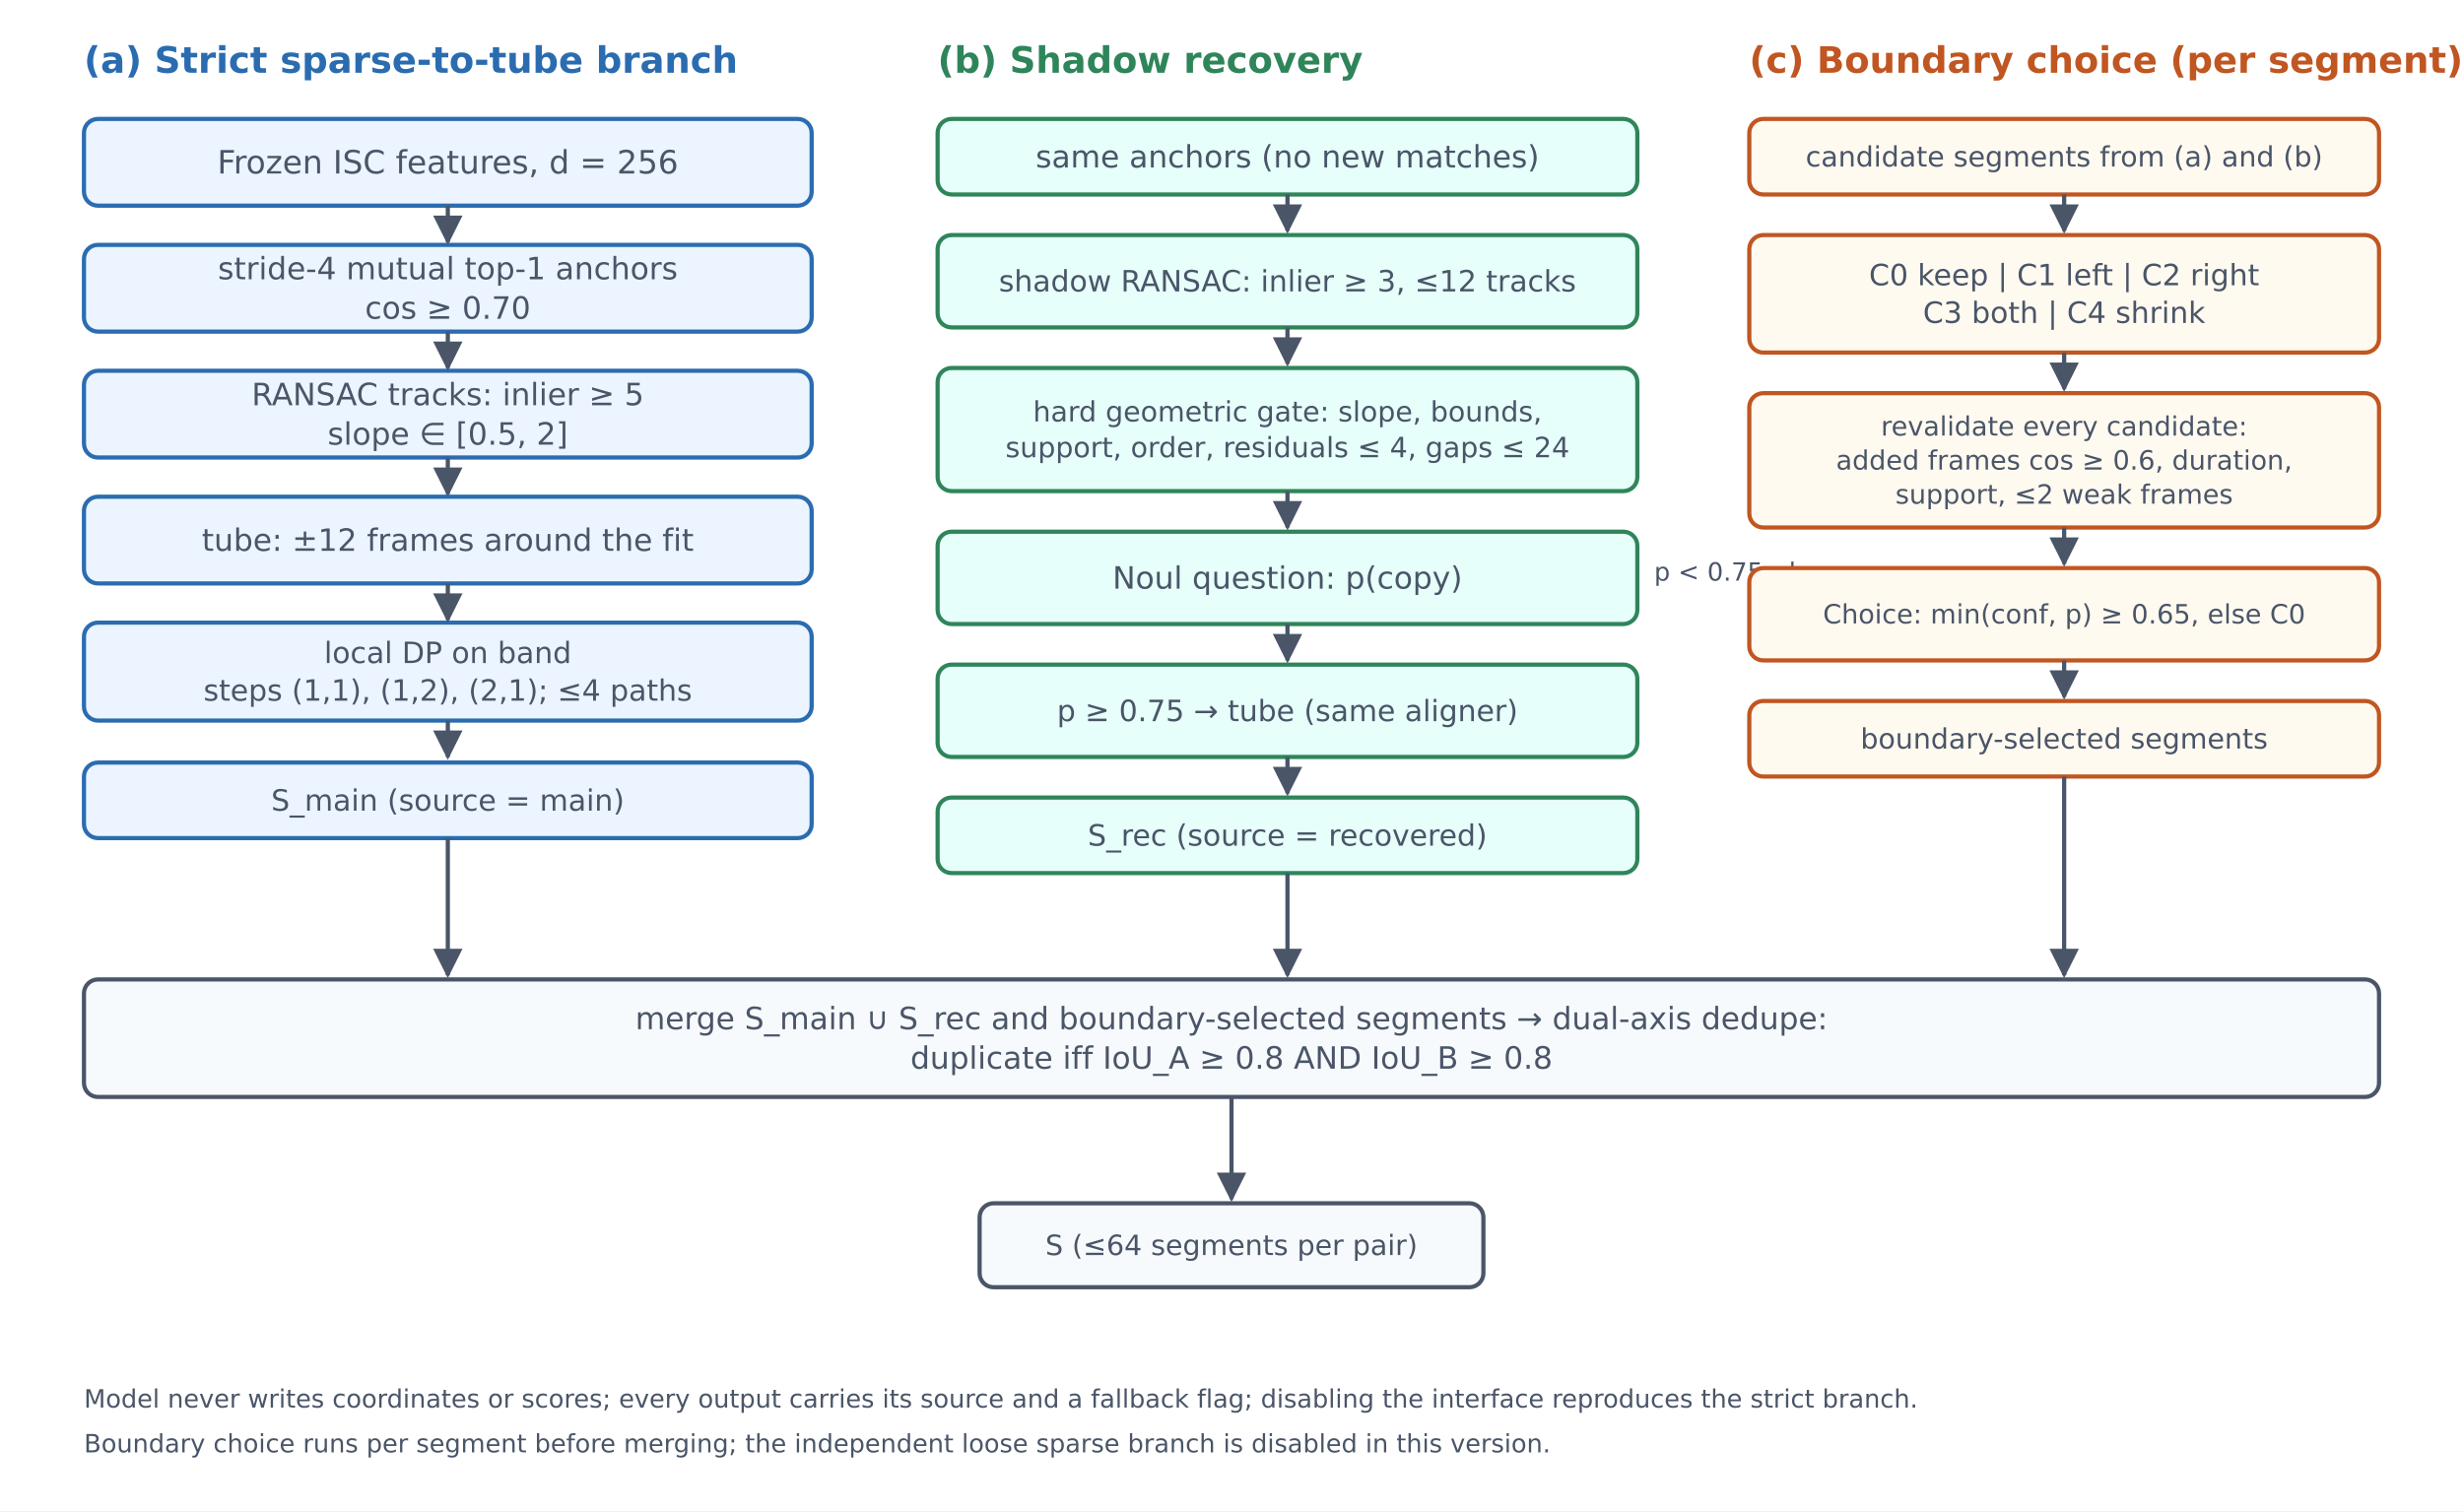
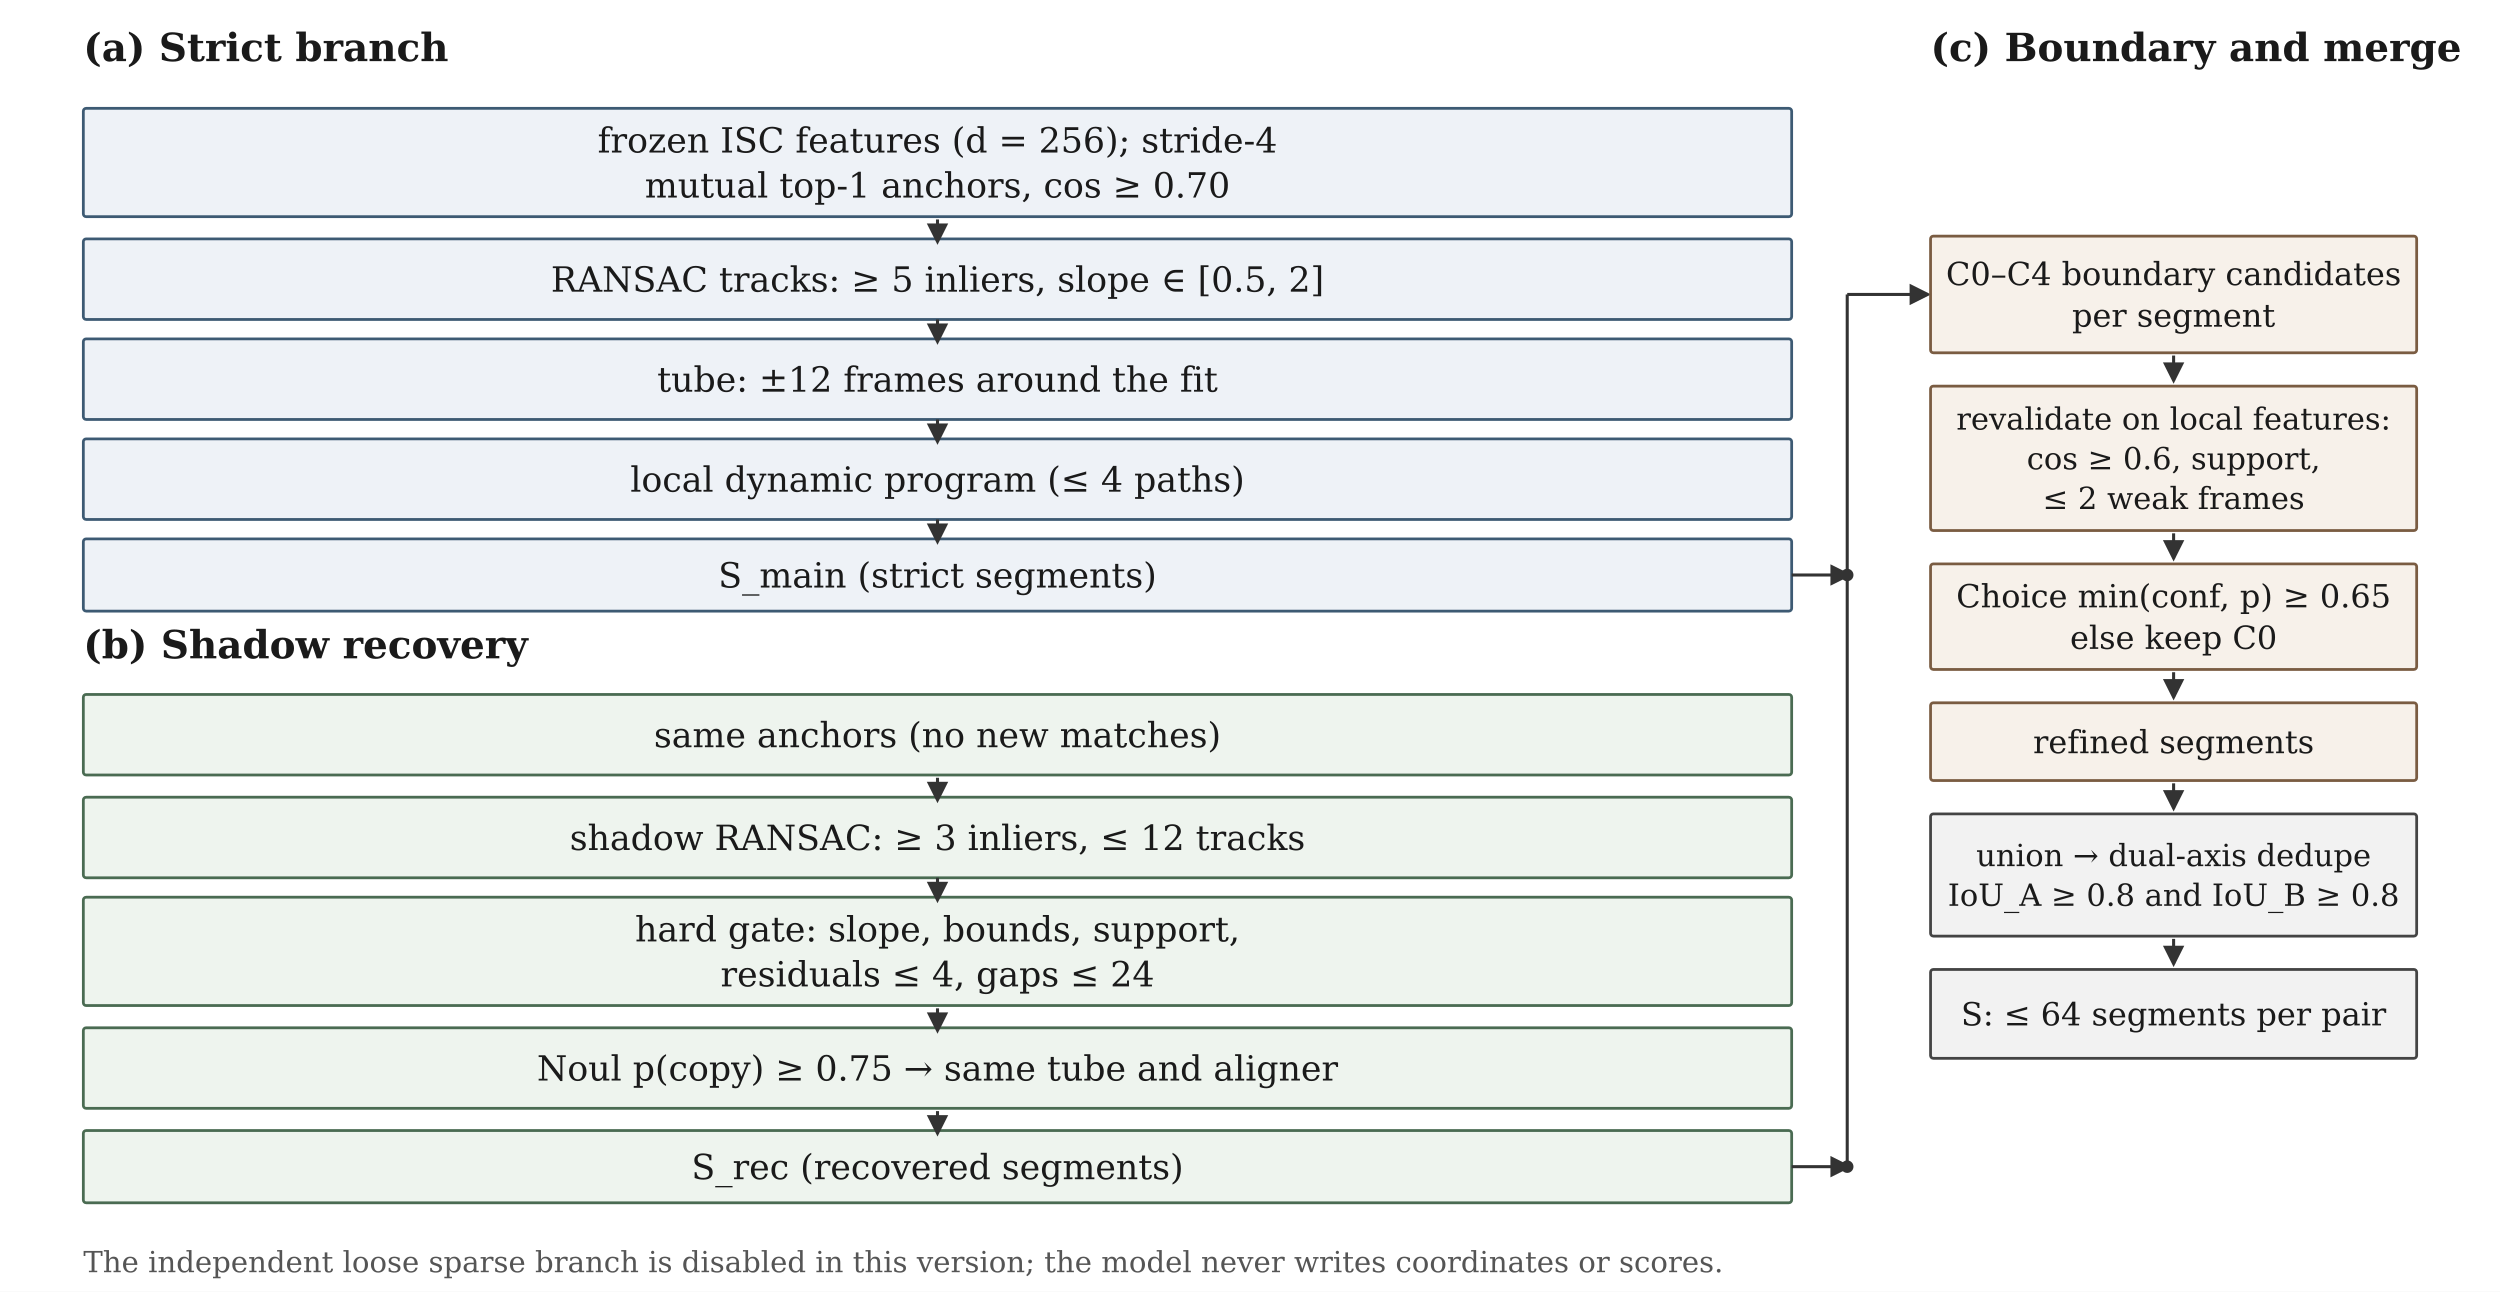
- <svg xmlns="http://www.w3.org/2000/svg" width="1760" height="1080" viewBox="0 0 1760 1080">
+ <svg xmlns="http://www.w3.org/2000/svg" width="1800" height="930" viewBox="0 0 1800 930">
  <defs>
-     <marker id="arrow" viewBox="0 0 10 10" refX="9" refY="5" markerWidth="7" markerHeight="7" orient="auto-start-reverse">
-       <path d="M 0 0 L 10 5 L 0 10 z" fill="#4a5568" />
+     <marker id="arrow" viewBox="0 0 10 10" refX="8.5" refY="5" markerWidth="7" markerHeight="7" orient="auto-start-reverse">
+       <path d="M 0 0 L 10 5 L 0 10 z" fill="#333333" />
    </marker>
  </defs>
-   <rect width="1760" height="1080" fill="white" />
-   <text x="60" y="52" font-family="DejaVu Sans, Helvetica, Arial, sans-serif" font-size="26" font-weight="700" fill="#2b6cb0" text-anchor="start">(a) Strict sparse-to-tube branch</text>
-   <text x="670" y="52" font-family="DejaVu Sans, Helvetica, Arial, sans-serif" font-size="26" font-weight="700" fill="#2f855a" text-anchor="start">(b) Shadow recovery</text>
-   <text x="1250" y="52" font-family="DejaVu Sans, Helvetica, Arial, sans-serif" font-size="26" font-weight="700" fill="#c05621" text-anchor="start">(c) Boundary choice (per segment)</text>
-   <rect x="60" y="85" width="520" height="62" rx="10" ry="10" fill="#ebf4ff" stroke="#2b6cb0" stroke-width="3" />
-   <text x="320.0" y="124.0" font-family="DejaVu Sans, Helvetica, Arial, sans-serif" font-size="23" fill="#4a5568" text-anchor="middle">Frozen ISC features, d = 256</text>
-   <rect x="60" y="175" width="520" height="62" rx="10" ry="10" fill="#ebf4ff" stroke="#2b6cb0" stroke-width="3" />
-   <text x="320.0" y="199.6" font-family="DejaVu Sans, Helvetica, Arial, sans-serif" font-size="22" fill="#4a5568" text-anchor="middle">stride-4 mutual top-1 anchors</text>
-   <text x="320.0" y="227.8" font-family="DejaVu Sans, Helvetica, Arial, sans-serif" font-size="22" fill="#4a5568" text-anchor="middle">cos ≥ 0.70</text>
-   <rect x="60" y="265" width="520" height="62" rx="10" ry="10" fill="#ebf4ff" stroke="#2b6cb0" stroke-width="3" />
-   <text x="320.0" y="289.6" font-family="DejaVu Sans, Helvetica, Arial, sans-serif" font-size="22" fill="#4a5568" text-anchor="middle">RANSAC tracks: inlier ≥ 5</text>
-   <text x="320.0" y="317.8" font-family="DejaVu Sans, Helvetica, Arial, sans-serif" font-size="22" fill="#4a5568" text-anchor="middle">slope ∈ [0.5, 2]</text>
-   <rect x="60" y="355" width="520" height="62" rx="10" ry="10" fill="#ebf4ff" stroke="#2b6cb0" stroke-width="3" />
-   <text x="320.0" y="393.7" font-family="DejaVu Sans, Helvetica, Arial, sans-serif" font-size="22" fill="#4a5568" text-anchor="middle">tube: ±12 frames around the fit</text>
-   <rect x="60" y="445" width="520" height="70" rx="10" ry="10" fill="#ebf4ff" stroke="#2b6cb0" stroke-width="3" />
-   <text x="320.0" y="473.9" font-family="DejaVu Sans, Helvetica, Arial, sans-serif" font-size="21" fill="#4a5568" text-anchor="middle">local DP on band</text>
-   <text x="320.0" y="500.8" font-family="DejaVu Sans, Helvetica, Arial, sans-serif" font-size="21" fill="#4a5568" text-anchor="middle">steps (1,1), (1,2), (2,1); ≤4 paths</text>
-   <rect x="60" y="545" width="520" height="54" rx="10" ry="10" fill="#ebf4ff" stroke="#2b6cb0" stroke-width="3" />
-   <text x="320.0" y="579.4" font-family="DejaVu Sans, Helvetica, Arial, sans-serif" font-size="21" fill="#4a5568" text-anchor="middle">S_main  (source = main)</text>
-   <line x1="320.0" y1="147" x2="320.0" y2="173" stroke="#4a5568" stroke-width="3" marker-end="url(#arrow)" />
-   <line x1="320.0" y1="237" x2="320.0" y2="263" stroke="#4a5568" stroke-width="3" marker-end="url(#arrow)" />
-   <line x1="320.0" y1="327" x2="320.0" y2="353" stroke="#4a5568" stroke-width="3" marker-end="url(#arrow)" />
-   <line x1="320.0" y1="417" x2="320.0" y2="443" stroke="#4a5568" stroke-width="3" marker-end="url(#arrow)" />
-   <line x1="320.0" y1="515" x2="320.0" y2="541" stroke="#4a5568" stroke-width="3" marker-end="url(#arrow)" />
-   <rect x="670" y="85" width="500" height="54" rx="10" ry="10" fill="#e6fffa" stroke="#2f855a" stroke-width="3" />
-   <text x="920.0" y="119.7" font-family="DejaVu Sans, Helvetica, Arial, sans-serif" font-size="22" fill="#4a5568" text-anchor="middle">same anchors (no new matches)</text>
-   <rect x="670" y="168" width="500" height="66" rx="10" ry="10" fill="#e6fffa" stroke="#2f855a" stroke-width="3" />
-   <text x="920.0" y="208.3" font-family="DejaVu Sans, Helvetica, Arial, sans-serif" font-size="21" fill="#4a5568" text-anchor="middle">shadow RANSAC: inlier ≥ 3, ≤12 tracks</text>
-   <rect x="670" y="263" width="500" height="88" rx="10" ry="10" fill="#e6fffa" stroke="#2f855a" stroke-width="3" />
-   <text x="920.0" y="301.2" font-family="DejaVu Sans, Helvetica, Arial, sans-serif" font-size="20" fill="#4a5568" text-anchor="middle">hard geometric gate: slope, bounds,</text>
-   <text x="920.0" y="326.8" font-family="DejaVu Sans, Helvetica, Arial, sans-serif" font-size="20" fill="#4a5568" text-anchor="middle">support, order, residuals ≤ 4, gaps ≤ 24</text>
-   <rect x="670" y="380" width="500" height="66" rx="10" ry="10" fill="#e6fffa" stroke="#2f855a" stroke-width="3" />
-   <text x="920.0" y="420.7" font-family="DejaVu Sans, Helvetica, Arial, sans-serif" font-size="22" fill="#4a5568" text-anchor="middle">Noul question: p(copy)</text>
-   <rect x="670" y="475" width="500" height="66" rx="10" ry="10" fill="#e6fffa" stroke="#2f855a" stroke-width="3" />
-   <text x="920.0" y="515.4" font-family="DejaVu Sans, Helvetica, Arial, sans-serif" font-size="21" fill="#4a5568" text-anchor="middle">p ≥ 0.75 → tube  (same aligner)</text>
-   <rect x="670" y="570" width="500" height="54" rx="10" ry="10" fill="#e6fffa" stroke="#2f855a" stroke-width="3" />
-   <text x="920.0" y="604.4" font-family="DejaVu Sans, Helvetica, Arial, sans-serif" font-size="21" fill="#4a5568" text-anchor="middle">S_rec  (source = recovered)</text>
-   <line x1="920.0" y1="139" x2="920.0" y2="165" stroke="#4a5568" stroke-width="3" marker-end="url(#arrow)" />
-   <line x1="920.0" y1="234" x2="920.0" y2="260" stroke="#4a5568" stroke-width="3" marker-end="url(#arrow)" />
-   <line x1="920.0" y1="351" x2="920.0" y2="377" stroke="#4a5568" stroke-width="3" marker-end="url(#arrow)" />
-   <line x1="920.0" y1="446" x2="920.0" y2="472" stroke="#4a5568" stroke-width="3" marker-end="url(#arrow)" />
-   <line x1="920.0" y1="541" x2="920.0" y2="567" stroke="#4a5568" stroke-width="3" marker-end="url(#arrow)" />
-   <text x="1182" y="415" font-family="DejaVu Sans, Helvetica, Arial, sans-serif" font-size="18" fill="#4a5568">p &lt; 0.75: drop</text>
-   <rect x="1250" y="85" width="450" height="54" rx="10" ry="10" fill="#fffaf0" stroke="#c05621" stroke-width="3" />
-   <text x="1475.0" y="119.0" font-family="DejaVu Sans, Helvetica, Arial, sans-serif" font-size="20" fill="#4a5568" text-anchor="middle">candidate segments from (a) and (b)</text>
-   <rect x="1250" y="168" width="450" height="84" rx="10" ry="10" fill="#fffaf0" stroke="#c05621" stroke-width="3" />
-   <text x="1475.0" y="203.9" font-family="DejaVu Sans, Helvetica, Arial, sans-serif" font-size="21" fill="#4a5568" text-anchor="middle">C0 keep | C1 left | C2 right</text>
-   <text x="1475.0" y="230.8" font-family="DejaVu Sans, Helvetica, Arial, sans-serif" font-size="21" fill="#4a5568" text-anchor="middle">C3 both | C4 shrink</text>
-   <rect x="1250" y="281" width="450" height="96" rx="10" ry="10" fill="#fffaf0" stroke="#c05621" stroke-width="3" />
-   <text x="1475.0" y="311.3" font-family="DejaVu Sans, Helvetica, Arial, sans-serif" font-size="19" fill="#4a5568" text-anchor="middle">revalidate every candidate:</text>
-   <text x="1475.0" y="335.6" font-family="DejaVu Sans, Helvetica, Arial, sans-serif" font-size="19" fill="#4a5568" text-anchor="middle">added frames cos ≥ 0.6, duration,</text>
-   <text x="1475.0" y="360.0" font-family="DejaVu Sans, Helvetica, Arial, sans-serif" font-size="19" fill="#4a5568" text-anchor="middle">support, ≤2 weak frames</text>
-   <rect x="1250" y="406" width="450" height="66" rx="10" ry="10" fill="#fffaf0" stroke="#c05621" stroke-width="3" />
-   <text x="1475.0" y="445.6" font-family="DejaVu Sans, Helvetica, Arial, sans-serif" font-size="19" fill="#4a5568" text-anchor="middle">Choice: min(conf, p) ≥ 0.65, else C0</text>
-   <rect x="1250" y="501" width="450" height="54" rx="10" ry="10" fill="#fffaf0" stroke="#c05621" stroke-width="3" />
-   <text x="1475.0" y="535.0" font-family="DejaVu Sans, Helvetica, Arial, sans-serif" font-size="20" fill="#4a5568" text-anchor="middle">boundary-selected segments</text>
-   <line x1="1475.0" y1="139" x2="1475.0" y2="165" stroke="#4a5568" stroke-width="3" marker-end="url(#arrow)" />
-   <line x1="1475.0" y1="252" x2="1475.0" y2="278" stroke="#4a5568" stroke-width="3" marker-end="url(#arrow)" />
-   <line x1="1475.0" y1="377" x2="1475.0" y2="403" stroke="#4a5568" stroke-width="3" marker-end="url(#arrow)" />
-   <line x1="1475.0" y1="472" x2="1475.0" y2="498" stroke="#4a5568" stroke-width="3" marker-end="url(#arrow)" />
-   <rect x="60" y="700" width="1640" height="84" rx="10" ry="10" fill="#f7fafc" stroke="#4a5568" stroke-width="3" />
-   <text x="880.0" y="735.6" font-family="DejaVu Sans, Helvetica, Arial, sans-serif" font-size="22" fill="#4a5568" text-anchor="middle">merge S_main ∪ S_rec and boundary-selected segments  →  dual-axis dedupe:</text>
-   <text x="880.0" y="763.8" font-family="DejaVu Sans, Helvetica, Arial, sans-serif" font-size="22" fill="#4a5568" text-anchor="middle">duplicate iff IoU_A ≥ 0.8  AND  IoU_B ≥ 0.8</text>
-   <line x1="320.0" y1="599" x2="320.0" y2="697" stroke="#4a5568" stroke-width="3" marker-end="url(#arrow)" />
-   <line x1="920.0" y1="624" x2="920.0" y2="697" stroke="#4a5568" stroke-width="3" marker-end="url(#arrow)" />
-   <line x1="1475.0" y1="555" x2="1475.0" y2="697" stroke="#4a5568" stroke-width="3" marker-end="url(#arrow)" />
-   <rect x="700" y="860" width="360" height="60" rx="10" ry="10" fill="#f7fafc" stroke="#4a5568" stroke-width="3" />
-   <text x="880.0" y="897.0" font-family="DejaVu Sans, Helvetica, Arial, sans-serif" font-size="20" fill="#4a5568" text-anchor="middle">S  (≤64 segments per pair)</text>
-   <line x1="880" y1="784" x2="880" y2="857" stroke="#4a5568" stroke-width="3" marker-end="url(#arrow)" />
-   <text x="60" y="1006" font-family="DejaVu Sans, Helvetica, Arial, sans-serif" font-size="18" fill="#4a5568">Model never writes coordinates or scores; every output carries its source and a fallback flag; disabling the interface reproduces the strict branch.</text>
-   <text x="60" y="1038" font-family="DejaVu Sans, Helvetica, Arial, sans-serif" font-size="18" fill="#4a5568">Boundary choice runs per segment before merging; the independent loose sparse branch is disabled in this version.</text>
+   <rect width="1800" height="930" fill="white" />
+   <text x="60" y="44" font-family="DejaVu Serif, Times New Roman, Times, serif" font-size="28" font-weight="bold" fill="#1a1a1a" text-anchor="start">(a) Strict branch</text>
+   <text x="60" y="474" font-family="DejaVu Serif, Times New Roman, Times, serif" font-size="28" font-weight="bold" fill="#1a1a1a" text-anchor="start">(b) Shadow recovery</text>
+   <text x="1390" y="44" font-family="DejaVu Serif, Times New Roman, Times, serif" font-size="28" font-weight="bold" fill="#1a1a1a" text-anchor="start">(c) Boundary and merge</text>
+   <rect x="60" y="78" width="1230" height="78" rx="2" ry="2" fill="#eef2f7" stroke="#3d5a73" stroke-width="2" />
+   <text x="675.0" y="109.8" font-family="DejaVu Serif, Times New Roman, Times, serif" font-size="25" fill="#1a1a1a" text-anchor="middle">frozen ISC features (d = 256); stride-4</text>
+   <text x="675.0" y="142.2" font-family="DejaVu Serif, Times New Roman, Times, serif" font-size="25" fill="#1a1a1a" text-anchor="middle">mutual top-1 anchors, cos ≥ 0.70</text>
+   <rect x="60" y="172" width="1230" height="58" rx="2" ry="2" fill="#eef2f7" stroke="#3d5a73" stroke-width="2" />
+   <text x="675.0" y="210.0" font-family="DejaVu Serif, Times New Roman, Times, serif" font-size="25" fill="#1a1a1a" text-anchor="middle">RANSAC tracks: ≥ 5 inliers, slope ∈ [0.5, 2]</text>
+   <rect x="60" y="244" width="1230" height="58" rx="2" ry="2" fill="#eef2f7" stroke="#3d5a73" stroke-width="2" />
+   <text x="675.0" y="282.0" font-family="DejaVu Serif, Times New Roman, Times, serif" font-size="25" fill="#1a1a1a" text-anchor="middle">tube: ±12 frames around the fit</text>
+   <rect x="60" y="316" width="1230" height="58" rx="2" ry="2" fill="#eef2f7" stroke="#3d5a73" stroke-width="2" />
+   <text x="675.0" y="354.0" font-family="DejaVu Serif, Times New Roman, Times, serif" font-size="25" fill="#1a1a1a" text-anchor="middle">local dynamic program (≤ 4 paths)</text>
+   <rect x="60" y="388" width="1230" height="52" rx="2" ry="2" fill="#eef2f7" stroke="#3d5a73" stroke-width="2" />
+   <text x="675.0" y="423.0" font-family="DejaVu Serif, Times New Roman, Times, serif" font-size="25" fill="#1a1a1a" text-anchor="middle">S_main (strict segments)</text>
+   <line x1="675.0" y1="158" x2="675.0" y2="174" stroke="#333333" stroke-width="2.2" marker-end="url(#arrow)" />
+   <line x1="675.0" y1="230" x2="675.0" y2="246" stroke="#333333" stroke-width="2.2" marker-end="url(#arrow)" />
+   <line x1="675.0" y1="302" x2="675.0" y2="318" stroke="#333333" stroke-width="2.2" marker-end="url(#arrow)" />
+   <line x1="675.0" y1="374" x2="675.0" y2="390" stroke="#333333" stroke-width="2.2" marker-end="url(#arrow)" />
+   <rect x="60" y="500" width="1230" height="58" rx="2" ry="2" fill="#eef4ee" stroke="#4a6b52" stroke-width="2" />
+   <text x="675.0" y="538.0" font-family="DejaVu Serif, Times New Roman, Times, serif" font-size="25" fill="#1a1a1a" text-anchor="middle">same anchors (no new matches)</text>
+   <rect x="60" y="574" width="1230" height="58" rx="2" ry="2" fill="#eef4ee" stroke="#4a6b52" stroke-width="2" />
+   <text x="675.0" y="612.0" font-family="DejaVu Serif, Times New Roman, Times, serif" font-size="25" fill="#1a1a1a" text-anchor="middle">shadow RANSAC: ≥ 3 inliers, ≤ 12 tracks</text>
+   <rect x="60" y="646" width="1230" height="78" rx="2" ry="2" fill="#eef4ee" stroke="#4a6b52" stroke-width="2" />
+   <text x="675.0" y="677.8" font-family="DejaVu Serif, Times New Roman, Times, serif" font-size="25" fill="#1a1a1a" text-anchor="middle">hard gate: slope, bounds, support,</text>
+   <text x="675.0" y="710.2" font-family="DejaVu Serif, Times New Roman, Times, serif" font-size="25" fill="#1a1a1a" text-anchor="middle">residuals ≤ 4, gaps ≤ 24</text>
+   <rect x="60" y="740" width="1230" height="58" rx="2" ry="2" fill="#eef4ee" stroke="#4a6b52" stroke-width="2" />
+   <text x="675.0" y="778.0" font-family="DejaVu Serif, Times New Roman, Times, serif" font-size="25" fill="#1a1a1a" text-anchor="middle">Noul p(copy) ≥ 0.75 → same tube and aligner</text>
+   <rect x="60" y="814" width="1230" height="52" rx="2" ry="2" fill="#eef4ee" stroke="#4a6b52" stroke-width="2" />
+   <text x="675.0" y="849.0" font-family="DejaVu Serif, Times New Roman, Times, serif" font-size="25" fill="#1a1a1a" text-anchor="middle">S_rec (recovered segments)</text>
+   <line x1="675.0" y1="560" x2="675.0" y2="576" stroke="#333333" stroke-width="2.2" marker-end="url(#arrow)" />
+   <line x1="675.0" y1="632" x2="675.0" y2="648" stroke="#333333" stroke-width="2.2" marker-end="url(#arrow)" />
+   <line x1="675.0" y1="726" x2="675.0" y2="742" stroke="#333333" stroke-width="2.2" marker-end="url(#arrow)" />
+   <line x1="675.0" y1="800" x2="675.0" y2="816" stroke="#333333" stroke-width="2.2" marker-end="url(#arrow)" />
+   <line x1="1330" y1="212" x2="1330" y2="840" stroke="#333333" stroke-width="2.2" />
+   <line x1="1290" y1="414" x2="1331" y2="414" stroke="#333333" stroke-width="2.2" marker-end="url(#arrow)" />
+   <line x1="1290" y1="840" x2="1331" y2="840" stroke="#333333" stroke-width="2.2" marker-end="url(#arrow)" />
+   <circle cx="1330" cy="414" r="4.5" fill="#333333" />
+   <circle cx="1330" cy="840" r="4.5" fill="#333333" />
+   <line x1="1330" y1="212" x2="1388" y2="212" stroke="#333333" stroke-width="2.2" marker-end="url(#arrow)" />
+   <rect x="1390" y="170" width="350" height="84" rx="2" ry="2" fill="#f7f1ea" stroke="#7a5c42" stroke-width="2" />
+   <text x="1565.0" y="205.3" font-family="DejaVu Serif, Times New Roman, Times, serif" font-size="23" fill="#1a1a1a" text-anchor="middle">C0–C4 boundary candidates</text>
+   <text x="1565.0" y="235.2" font-family="DejaVu Serif, Times New Roman, Times, serif" font-size="23" fill="#1a1a1a" text-anchor="middle">per segment</text>
+   <rect x="1390" y="278" width="350" height="104" rx="2" ry="2" fill="#f7f1ea" stroke="#7a5c42" stroke-width="2" />
+   <text x="1565.0" y="309.3" font-family="DejaVu Serif, Times New Roman, Times, serif" font-size="22" fill="#1a1a1a" text-anchor="middle">revalidate on local features:</text>
+   <text x="1565.0" y="337.9" font-family="DejaVu Serif, Times New Roman, Times, serif" font-size="22" fill="#1a1a1a" text-anchor="middle">cos ≥ 0.6, support,</text>
+   <text x="1565.0" y="366.5" font-family="DejaVu Serif, Times New Roman, Times, serif" font-size="22" fill="#1a1a1a" text-anchor="middle">≤ 2 weak frames</text>
+   <rect x="1390" y="406" width="350" height="76" rx="2" ry="2" fill="#f7f1ea" stroke="#7a5c42" stroke-width="2" />
+   <text x="1565.0" y="437.3" font-family="DejaVu Serif, Times New Roman, Times, serif" font-size="23" fill="#1a1a1a" text-anchor="middle">Choice min(conf, p) ≥ 0.65</text>
+   <text x="1565.0" y="467.2" font-family="DejaVu Serif, Times New Roman, Times, serif" font-size="23" fill="#1a1a1a" text-anchor="middle">else keep C0</text>
+   <rect x="1390" y="506" width="350" height="56" rx="2" ry="2" fill="#f7f1ea" stroke="#7a5c42" stroke-width="2" />
+   <text x="1565.0" y="542.3" font-family="DejaVu Serif, Times New Roman, Times, serif" font-size="23" fill="#1a1a1a" text-anchor="middle">refined segments</text>
+   <rect x="1390" y="586" width="350" height="88" rx="2" ry="2" fill="#f2f2f2" stroke="#444444" stroke-width="2" />
+   <text x="1565.0" y="623.6" font-family="DejaVu Serif, Times New Roman, Times, serif" font-size="22" fill="#1a1a1a" text-anchor="middle">union → dual-axis dedupe</text>
+   <text x="1565.0" y="652.2" font-family="DejaVu Serif, Times New Roman, Times, serif" font-size="22" fill="#1a1a1a" text-anchor="middle">IoU_A ≥ 0.8 and IoU_B ≥ 0.8</text>
+   <rect x="1390" y="698" width="350" height="64" rx="2" ry="2" fill="#f2f2f2" stroke="#444444" stroke-width="2" />
+   <text x="1565.0" y="738.3" font-family="DejaVu Serif, Times New Roman, Times, serif" font-size="23" fill="#1a1a1a" text-anchor="middle">S: ≤ 64 segments per pair</text>
+   <line x1="1565.0" y1="256" x2="1565.0" y2="274" stroke="#333333" stroke-width="2.2" marker-end="url(#arrow)" />
+   <line x1="1565.0" y1="384" x2="1565.0" y2="402" stroke="#333333" stroke-width="2.2" marker-end="url(#arrow)" />
+   <line x1="1565.0" y1="484" x2="1565.0" y2="502" stroke="#333333" stroke-width="2.2" marker-end="url(#arrow)" />
+   <line x1="1565.0" y1="564" x2="1565.0" y2="582" stroke="#333333" stroke-width="2.2" marker-end="url(#arrow)" />
+   <line x1="1565.0" y1="676" x2="1565.0" y2="694" stroke="#333333" stroke-width="2.2" marker-end="url(#arrow)" />
+   <text x="60" y="916" font-family="DejaVu Serif, Times New Roman, Times, serif" font-size="21" fill="#555555" text-anchor="start">The independent loose sparse branch is disabled in this version; the model never writes coordinates or scores.</text>
</svg>
